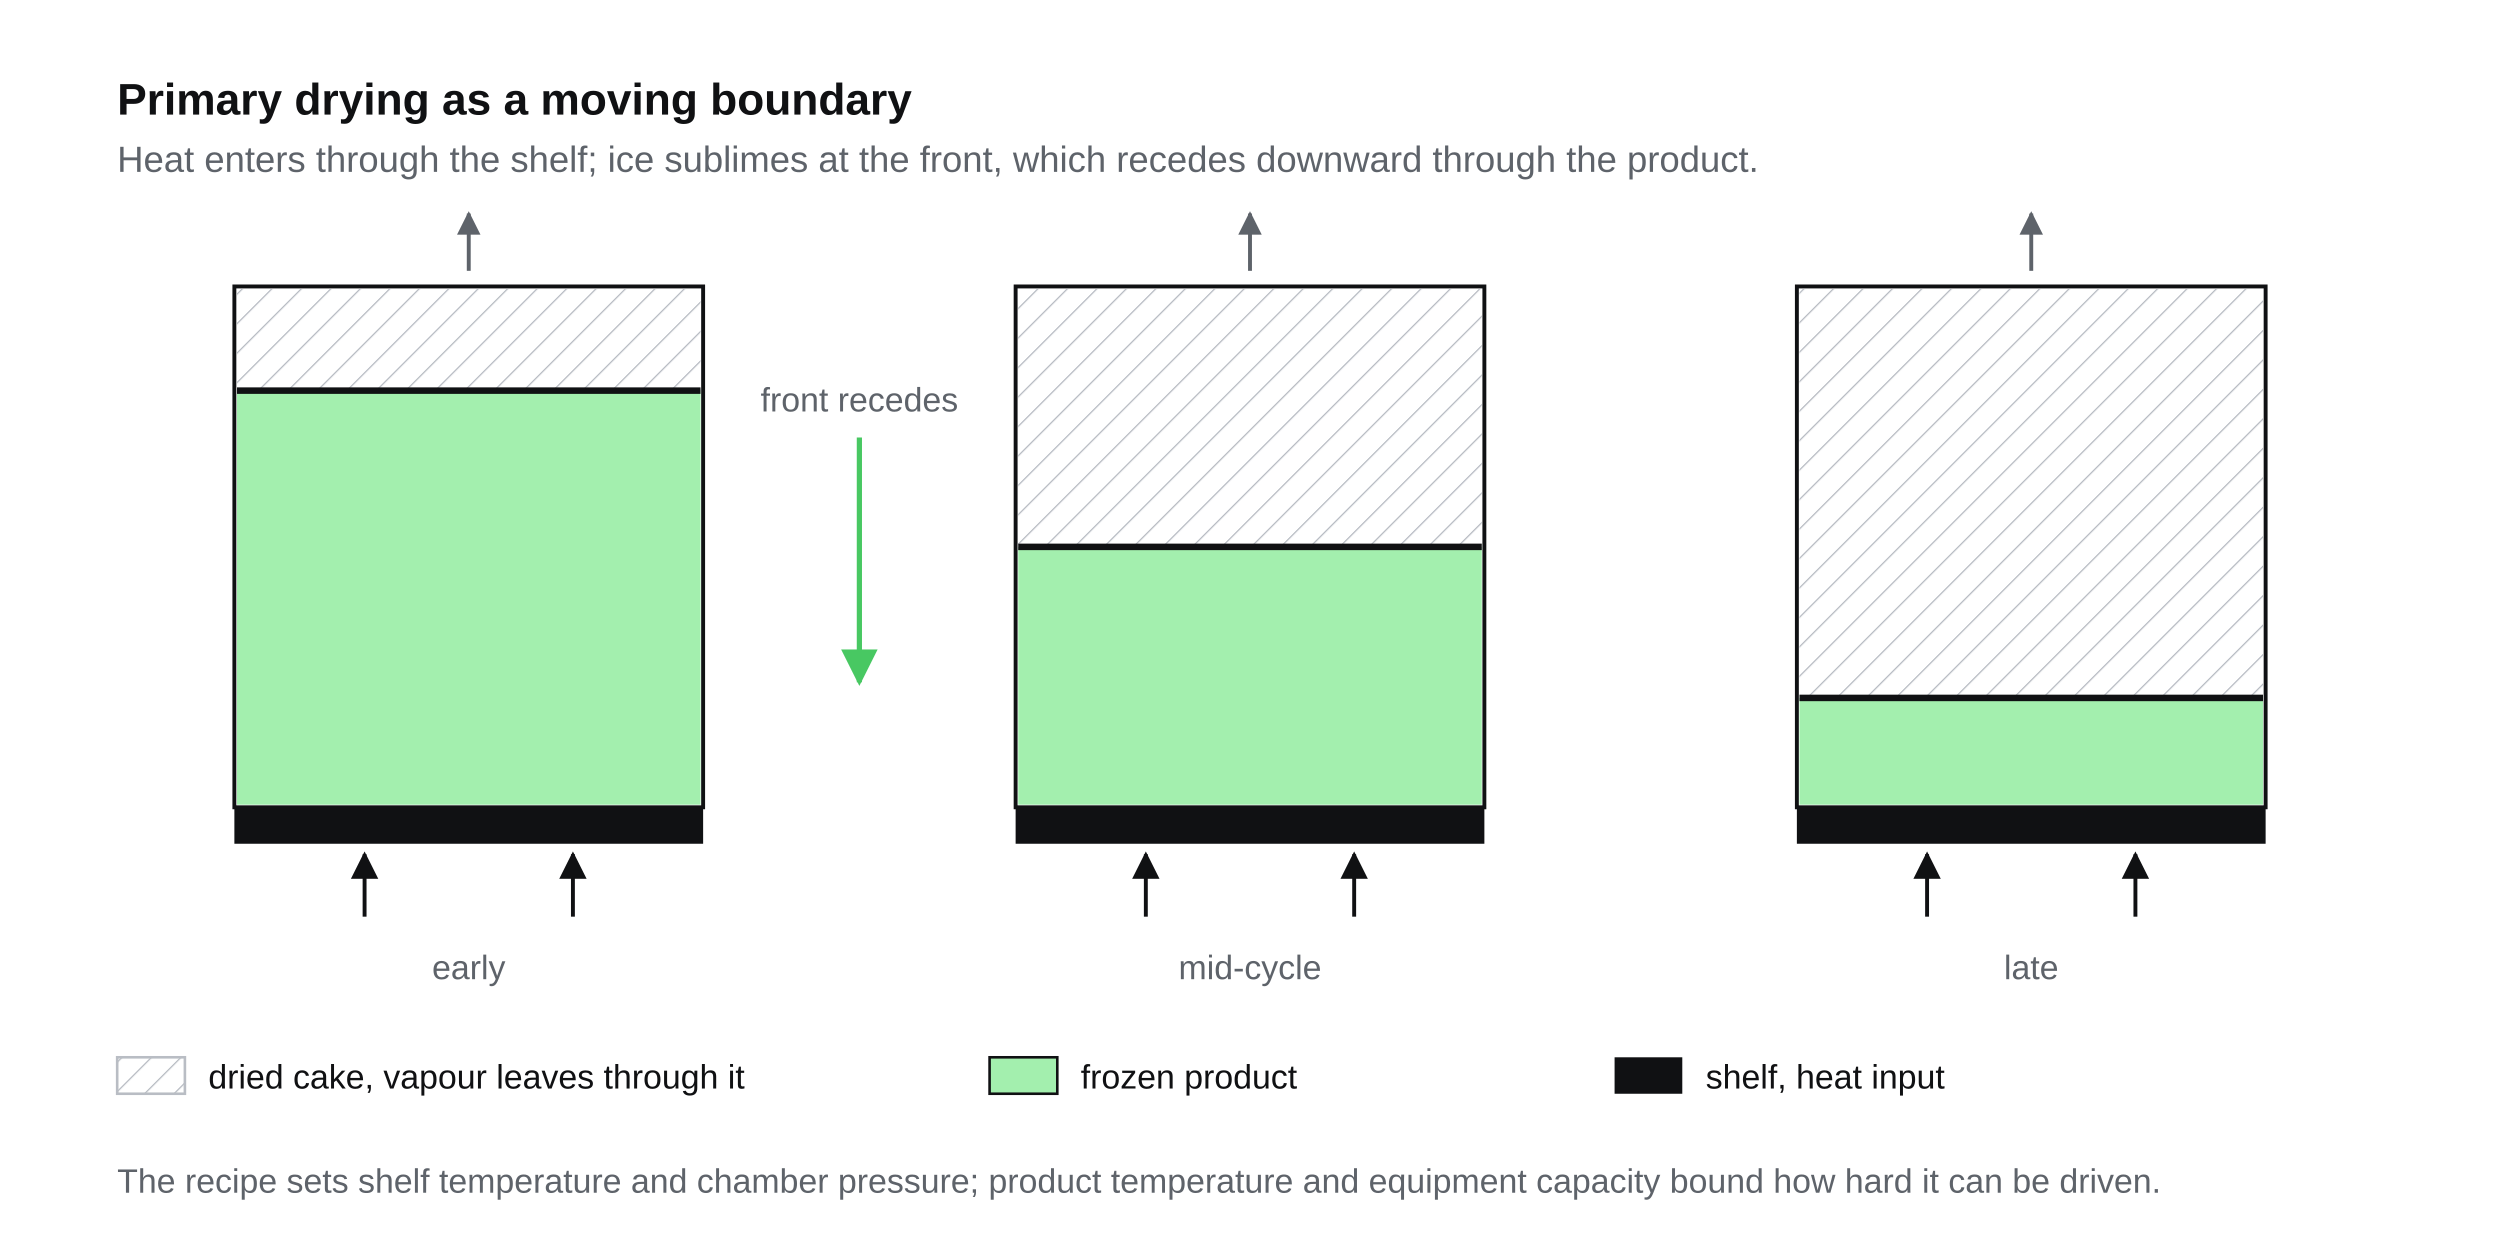
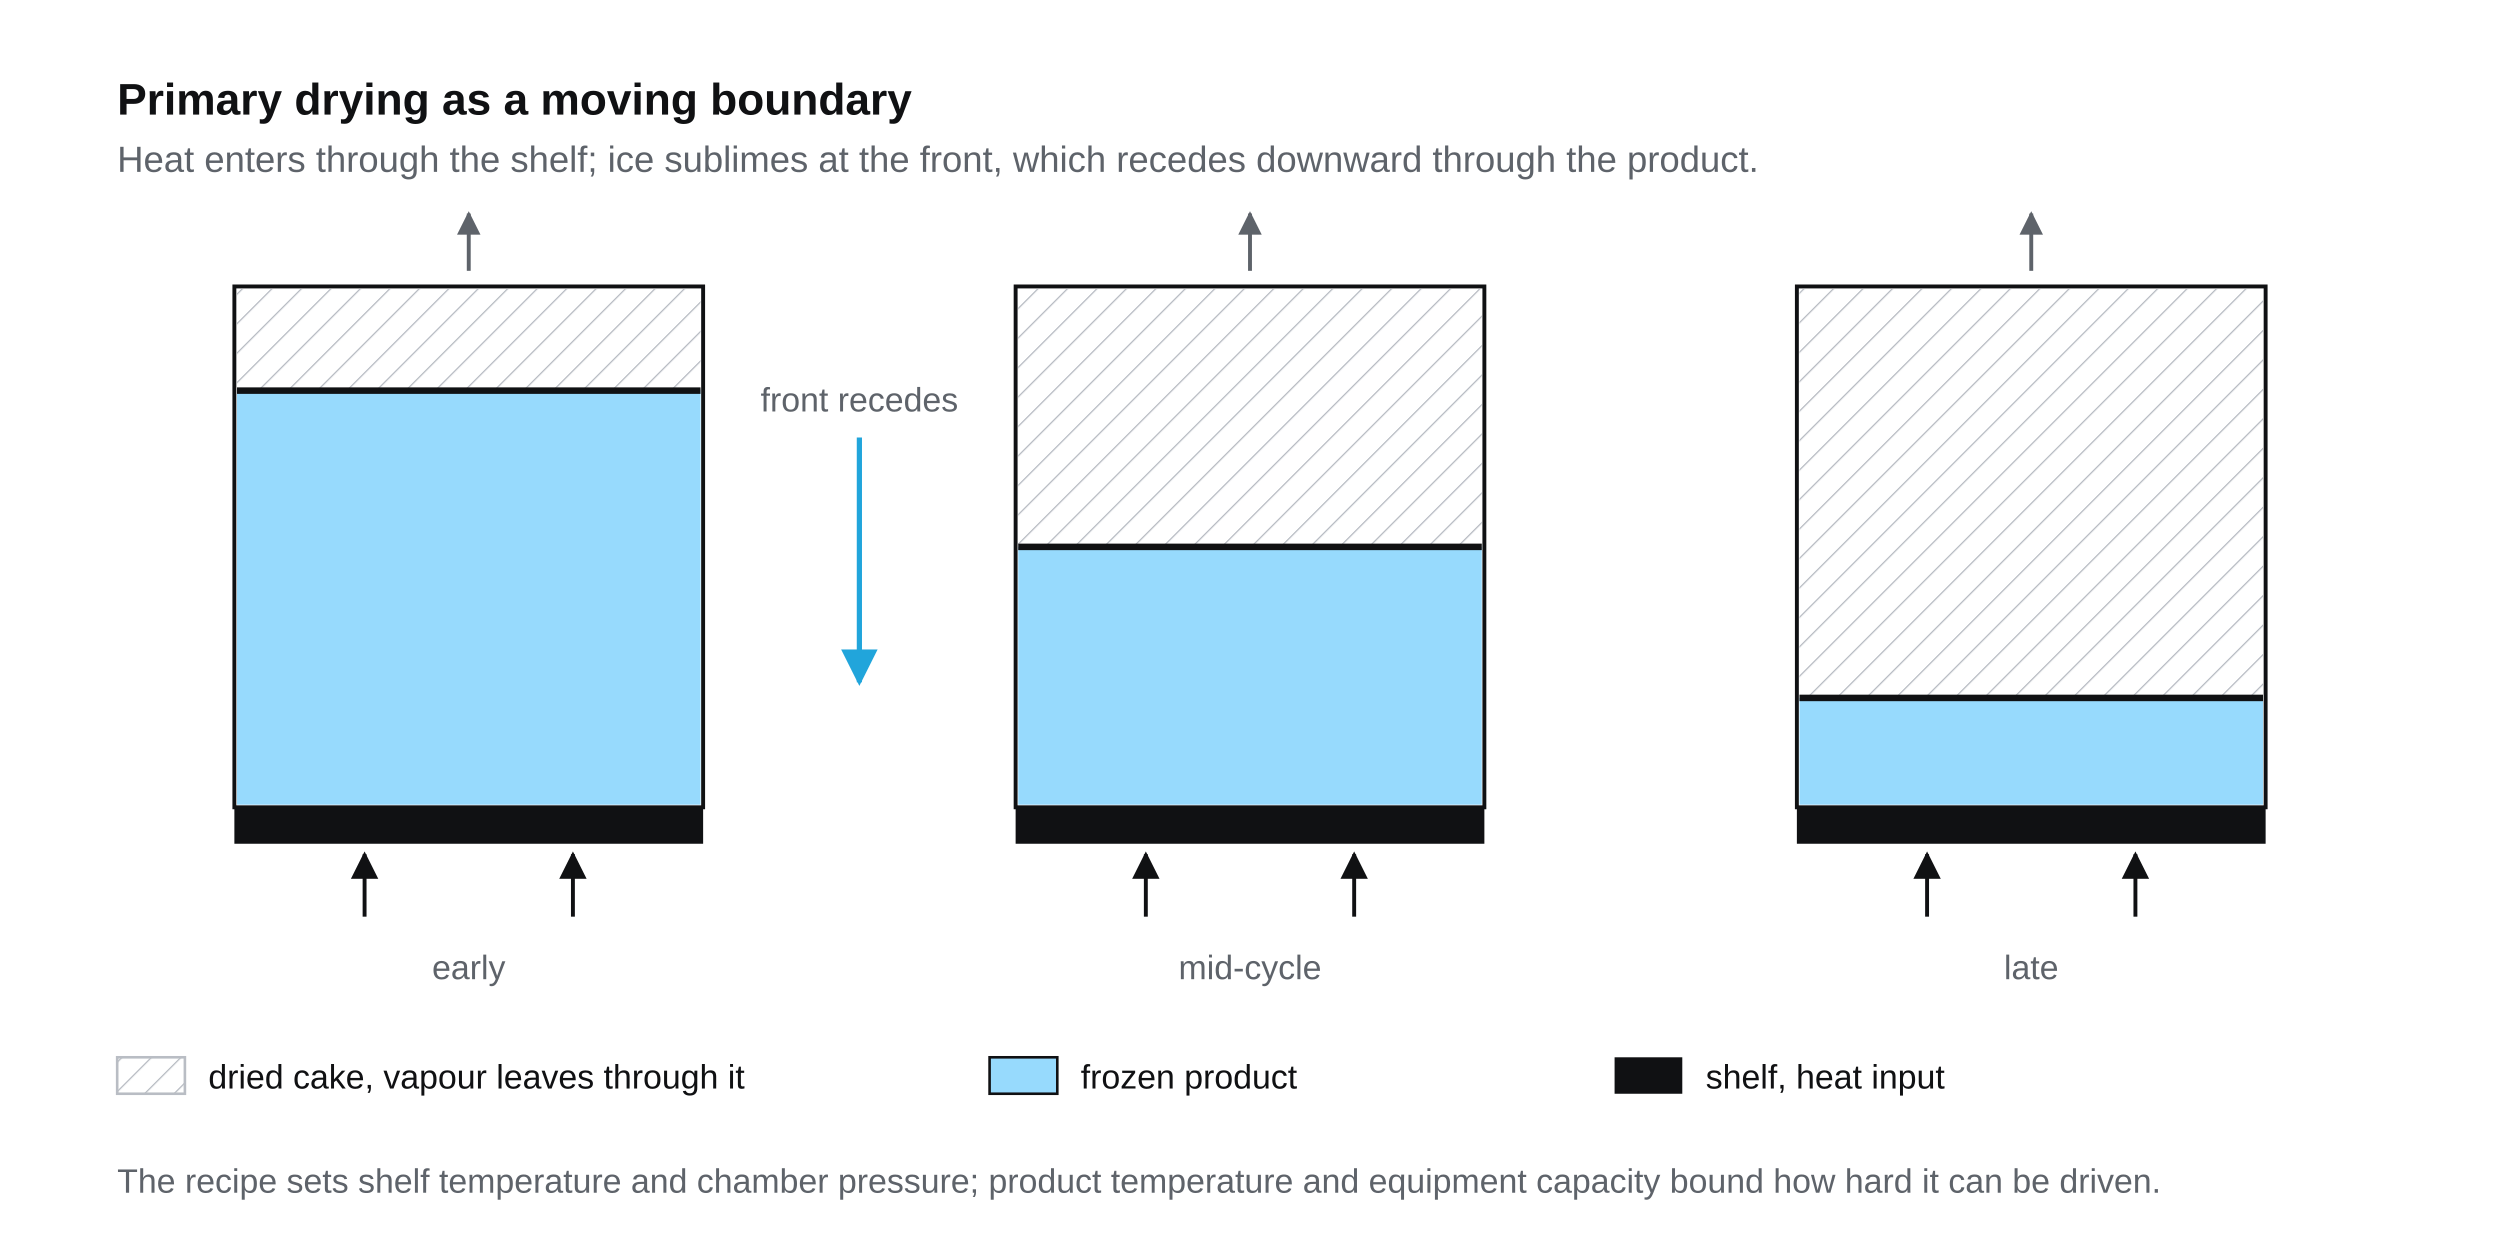
<svg xmlns="http://www.w3.org/2000/svg" width="960" height="480" viewBox="0 0 960 480" role="img" aria-label="Three stages of primary drying in a vial: the sublimation front starts near the top and recedes downward, leaving a growing dried layer above it and a shrinking frozen layer below.">
  <defs>
    <marker id="ridge-arrow" viewBox="0 0 10 10" refX="9" refY="5" markerWidth="7" markerHeight="7" orient="auto-start-reverse">
      <path d="M 0 0 L 10 5 L 0 10 z" fill="#101113" />
    </marker>
    <marker id="ridge-arrow-sm" viewBox="0 0 10 10" refX="9" refY="5" markerWidth="6" markerHeight="6" orient="auto-start-reverse">
      <path d="M 0 0 L 10 5 L 0 10 z" fill="#5E636A" />
    </marker>
    <marker id="ridge-arrow-gr" viewBox="0 0 10 10" refX="9" refY="5" markerWidth="7" markerHeight="7" orient="auto-start-reverse">
-       <path d="M 0 0 L 10 5 L 0 10 z" fill="#48C862" />
+       <path d="M 0 0 L 10 5 L 0 10 z" fill="#21A5DB" />
    </marker>
    <pattern id="ridge-dried" width="8" height="8" patternUnits="userSpaceOnUse" patternTransform="rotate(45)">
      <line x1="0" y1="0" x2="0" y2="8" stroke="#B9BDC4" stroke-width="1" />
    </pattern>
  </defs>
  <rect width="960" height="480" fill="#FFFFFF" />
  <g font-family="Switzer, 'Helvetica Neue', Arial, sans-serif">
    <text x="45" y="44" font-size="17" font-weight="600" fill="#101113">Primary drying as a moving boundary</text>
    <text x="45" y="66" font-size="14" fill="#5E636A">Heat enters through the shelf; ice sublimes at the front, which recedes downward through the product.</text>
    <g id="panel-1">
      <rect x="90" y="110" width="180" height="200" fill="#FFFFFF" stroke="#101113" stroke-width="1.5" />
      <rect x="91" y="111" width="178" height="39" fill="url(#ridge-dried)" />
-       <rect x="91" y="150" width="178" height="159" fill="#A3EFAE" />
+       <rect x="91" y="150" width="178" height="159" fill="#97DAFD" />
      <line x1="91" y1="150" x2="269" y2="150" stroke="#101113" stroke-width="2.5" />
      <rect x="90" y="310" width="180" height="14" fill="#101113" />
      <text x="180" y="376" font-size="13" fill="#5E636A" text-anchor="middle">early</text>
    </g>
    <g id="panel-2">
      <rect x="390" y="110" width="180" height="200" fill="#FFFFFF" stroke="#101113" stroke-width="1.5" />
      <rect x="391" y="111" width="178" height="99" fill="url(#ridge-dried)" />
-       <rect x="391" y="210" width="178" height="99" fill="#A3EFAE" />
+       <rect x="391" y="210" width="178" height="99" fill="#97DAFD" />
      <line x1="391" y1="210" x2="569" y2="210" stroke="#101113" stroke-width="2.5" />
      <rect x="390" y="310" width="180" height="14" fill="#101113" />
      <text x="480" y="376" font-size="13" fill="#5E636A" text-anchor="middle">mid-cycle</text>
    </g>
    <g id="panel-3">
      <rect x="690" y="110" width="180" height="200" fill="#FFFFFF" stroke="#101113" stroke-width="1.5" />
      <rect x="691" y="111" width="178" height="157" fill="url(#ridge-dried)" />
-       <rect x="691" y="268" width="178" height="41" fill="#A3EFAE" />
+       <rect x="691" y="268" width="178" height="41" fill="#97DAFD" />
      <line x1="691" y1="268" x2="869" y2="268" stroke="#101113" stroke-width="2.5" />
      <rect x="690" y="310" width="180" height="14" fill="#101113" />
      <text x="780" y="376" font-size="13" fill="#5E636A" text-anchor="middle">late</text>
    </g>
    <g stroke="#5E636A" stroke-width="1.5" marker-end="url(#ridge-arrow-sm)" fill="none">
      <line x1="180" y1="104" x2="180" y2="82" />
      <line x1="480" y1="104" x2="480" y2="82" />
      <line x1="780" y1="104" x2="780" y2="82" />
    </g>
    <g stroke="#101113" stroke-width="1.5" marker-end="url(#ridge-arrow)" fill="none">
      <line x1="140" y1="352" x2="140" y2="328" />
      <line x1="220" y1="352" x2="220" y2="328" />
      <line x1="440" y1="352" x2="440" y2="328" />
      <line x1="520" y1="352" x2="520" y2="328" />
      <line x1="740" y1="352" x2="740" y2="328" />
      <line x1="820" y1="352" x2="820" y2="328" />
    </g>
-     <g stroke="#48C862" stroke-width="2" marker-end="url(#ridge-arrow-gr)" fill="none">
+     <g stroke="#21A5DB" stroke-width="2" marker-end="url(#ridge-arrow-gr)" fill="none">
      <line x1="330" y1="168" x2="330" y2="262" />
    </g>
    <text x="330" y="158" font-size="13" fill="#5E636A" text-anchor="middle">front recedes</text>
    <g font-size="13" fill="#5E636A">
      <rect x="45" y="406" width="26" height="14" fill="url(#ridge-dried)" stroke="#B9BDC4" stroke-width="1" />
      <text x="80" y="418" fill="#101113">dried cake, vapour leaves through it</text>
-       <rect x="380" y="406" width="26" height="14" fill="#A3EFAE" stroke="#101113" stroke-width="1" />
+       <rect x="380" y="406" width="26" height="14" fill="#97DAFD" stroke="#101113" stroke-width="1" />
      <text x="415" y="418" fill="#101113">frozen product</text>
      <rect x="620" y="406" width="26" height="14" fill="#101113" />
      <text x="655" y="418" fill="#101113">shelf, heat input</text>
      <text x="45" y="458" font-size="13">The recipe sets shelf temperature and chamber pressure; product temperature and equipment capacity bound how hard it can be driven.</text>
    </g>
  </g>
</svg>
